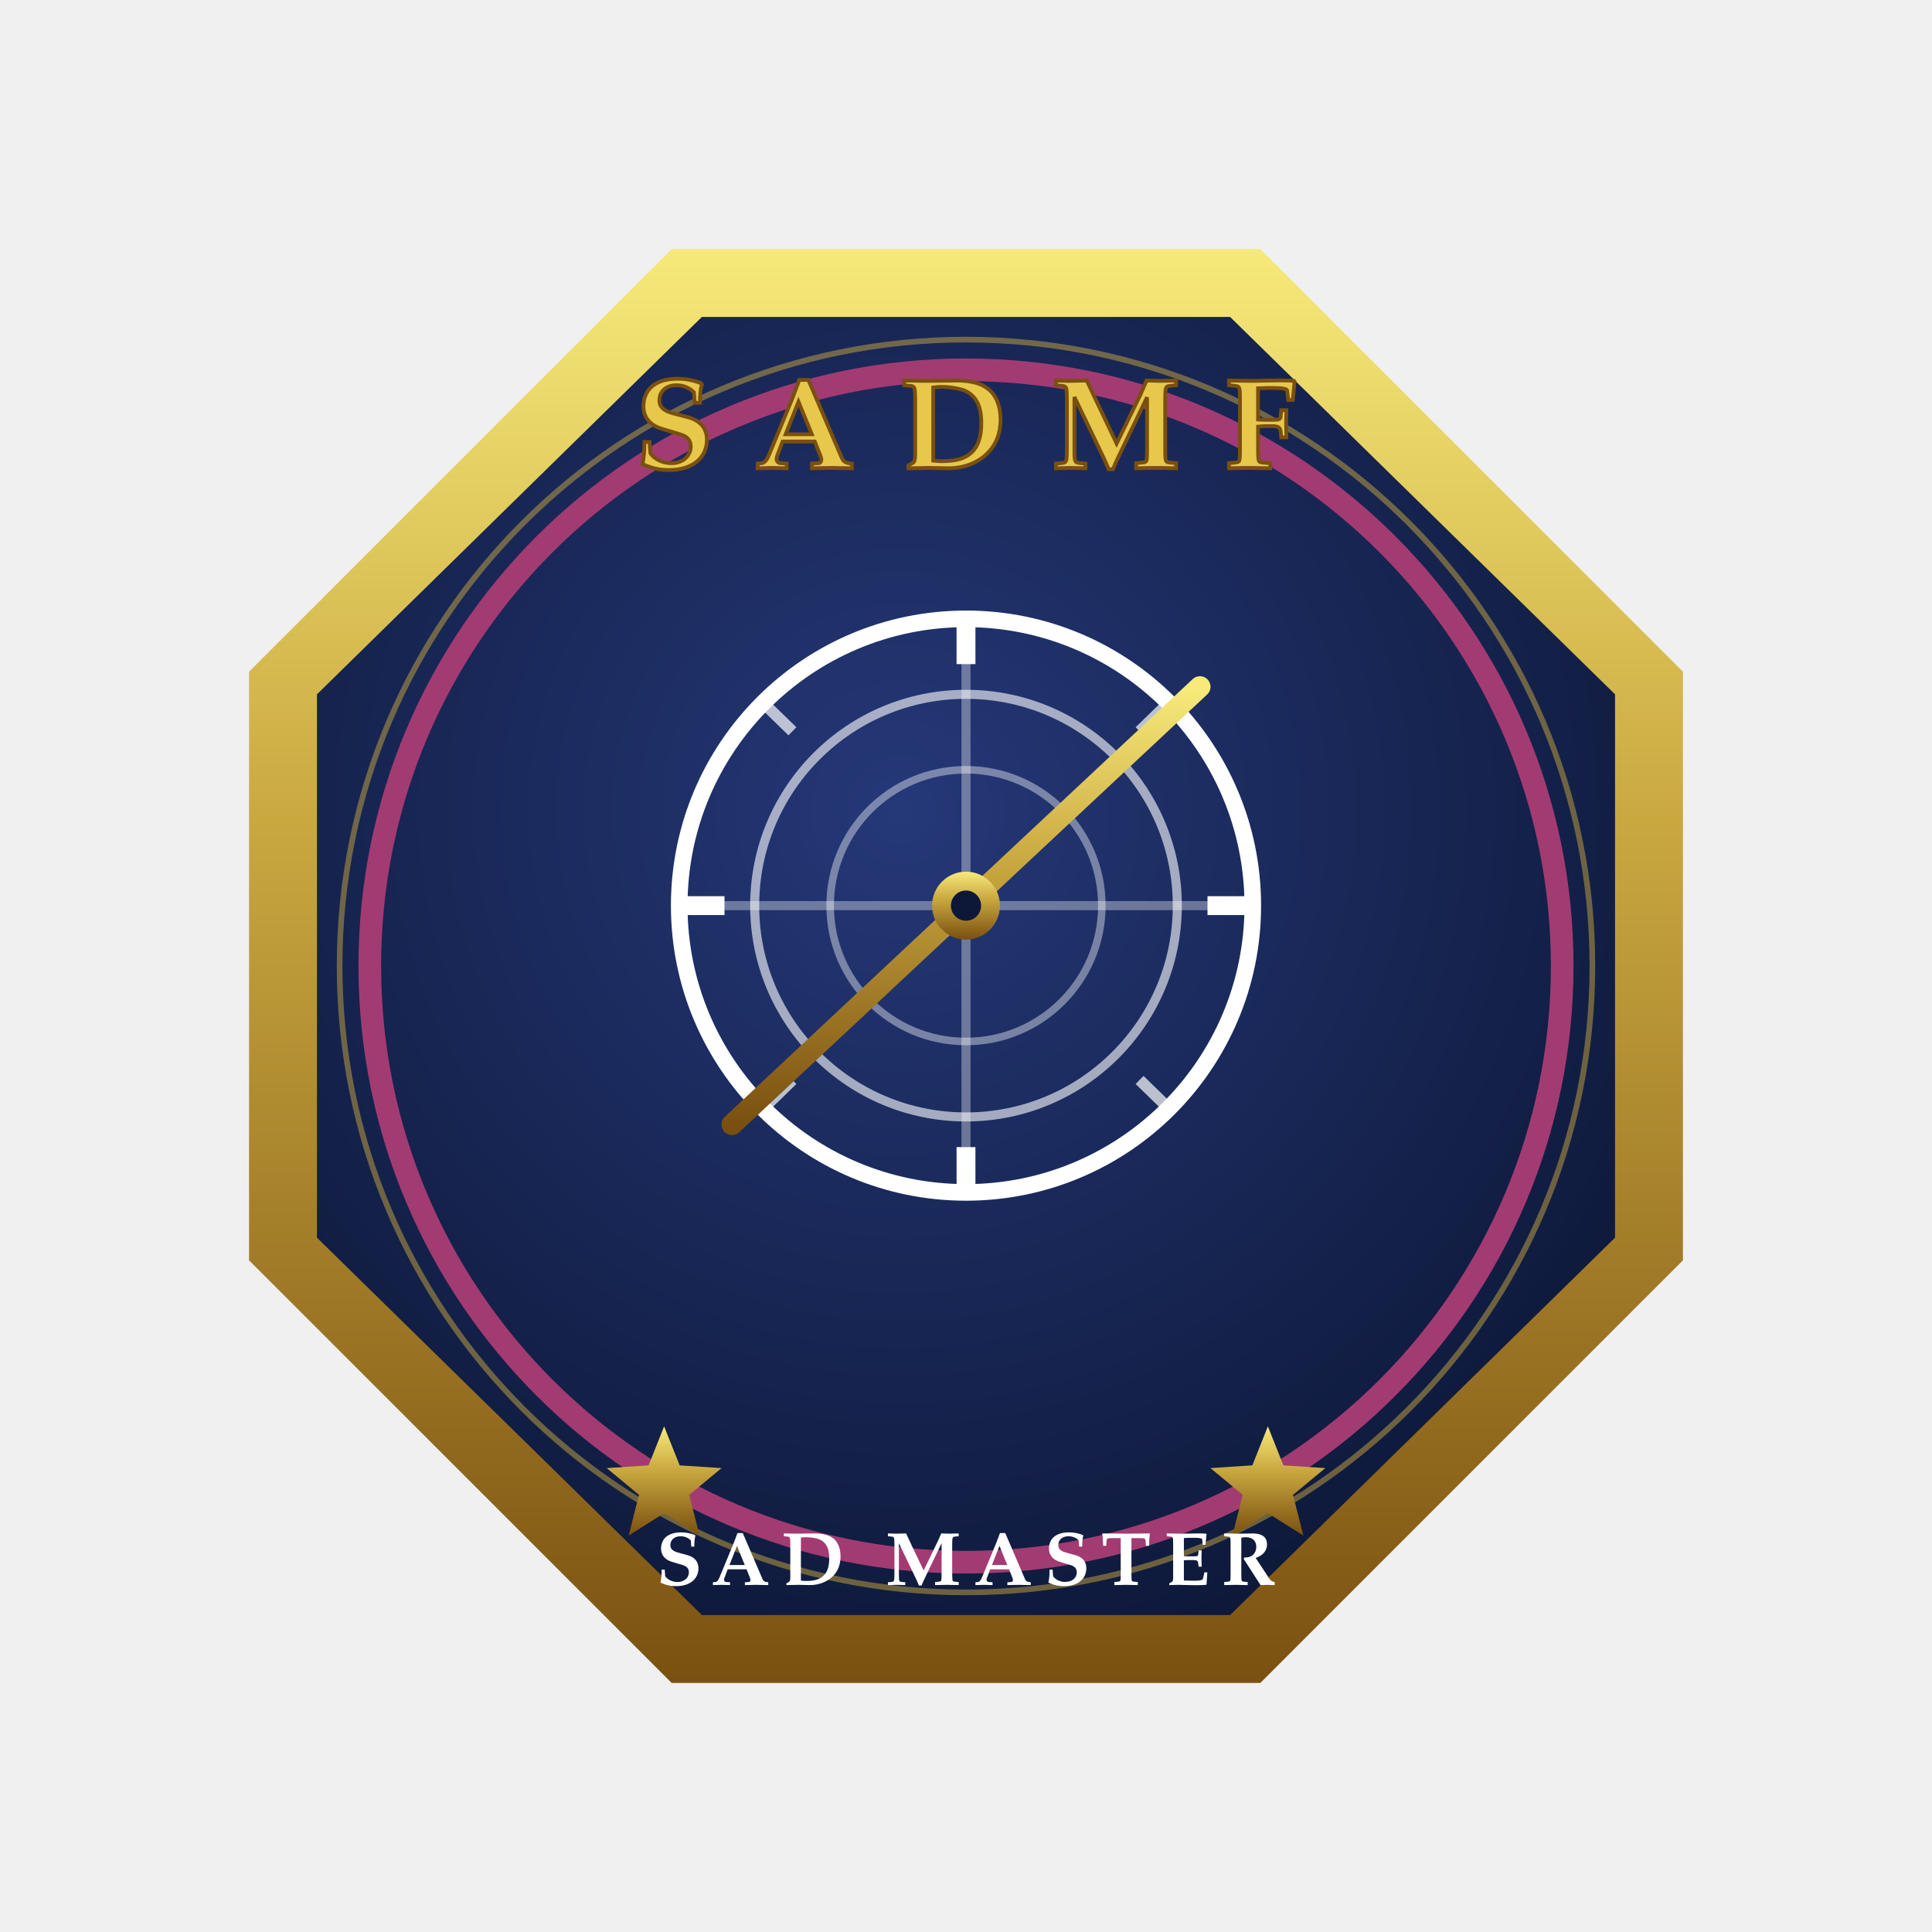
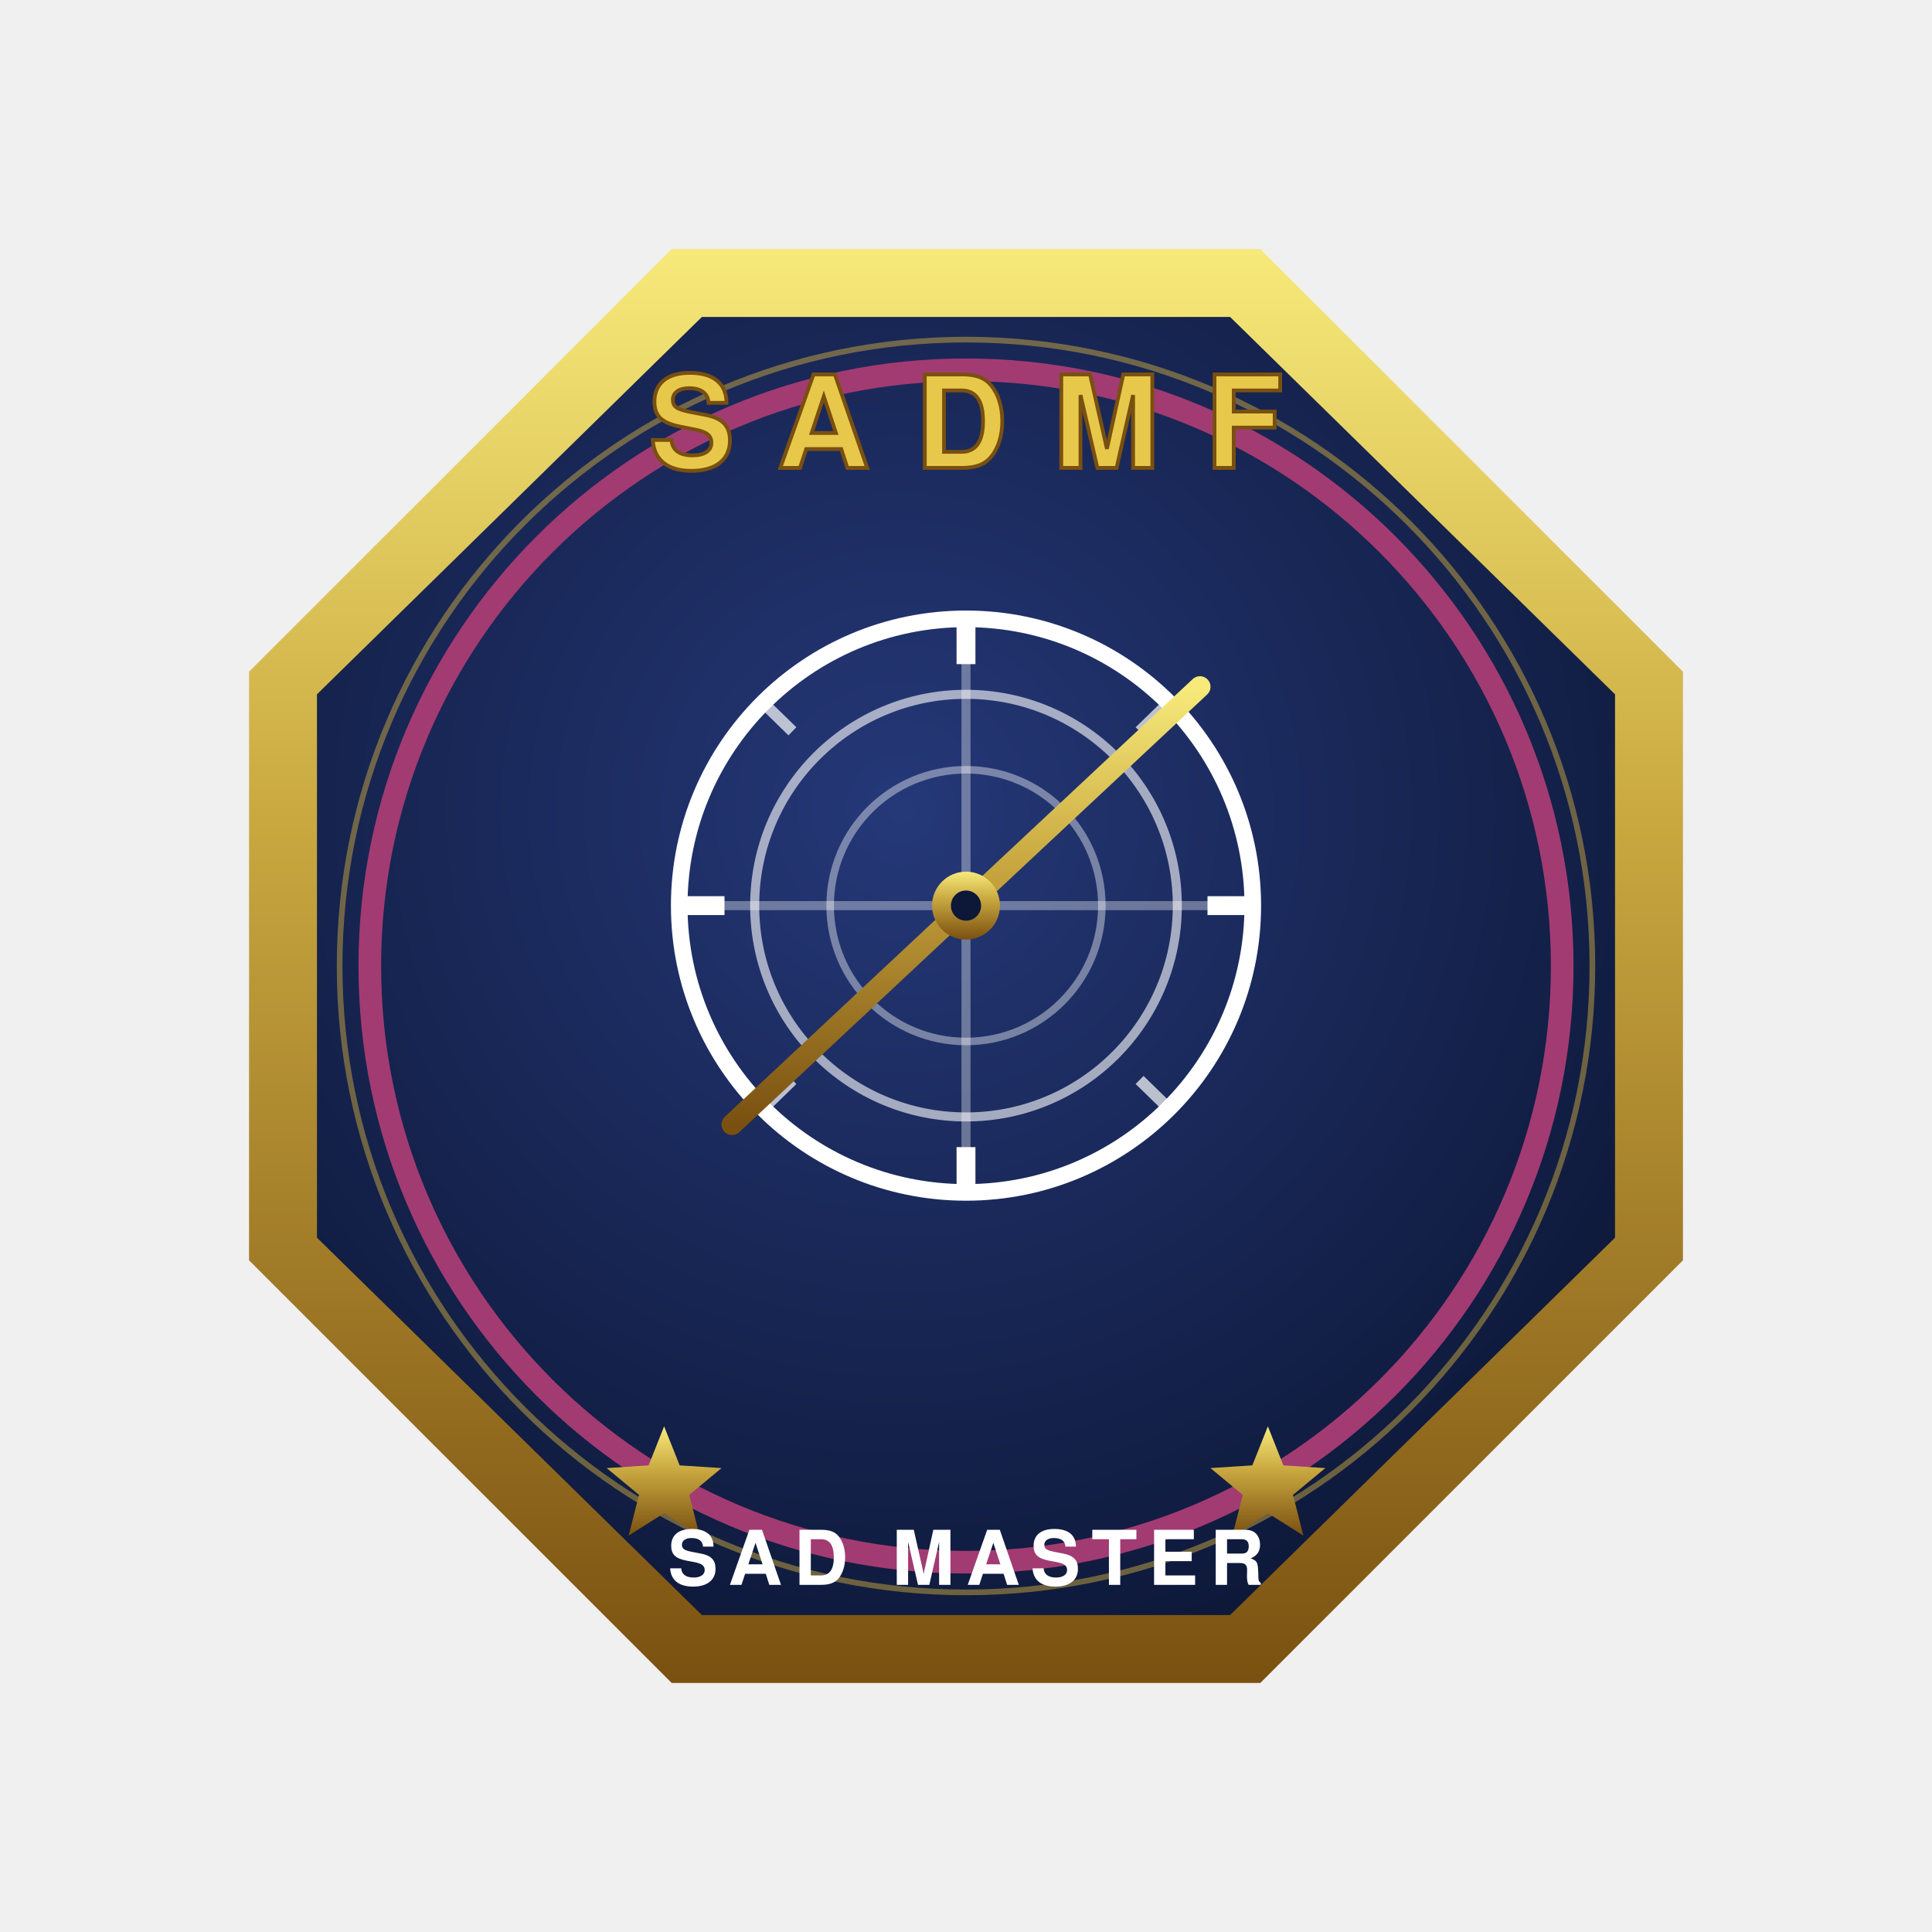
<svg xmlns="http://www.w3.org/2000/svg" viewBox="0 0 256 256" role="img" aria-label="SADMF Master Certification Badge">
  <defs>
    <linearGradient id="m-goldV" x1="0" y1="0" x2="0" y2="1">
      <stop offset="0%" stop-color="#f7ea7a" />
      <stop offset="40%" stop-color="#c9a840" />
      <stop offset="100%" stop-color="#7a5010" />
    </linearGradient>
    <radialGradient id="m-navy" cx="45%" cy="38%" r="68%">
      <stop offset="0%" stop-color="#253878" />
      <stop offset="100%" stop-color="#0d1838" />
    </radialGradient>
  </defs>
  <polygon points="167,33 223,89 223,167 167,223 89,223 33,167 33,89 89,33" fill="url(#m-goldV)" />
  <polygon points="163,42 214,92 214,164 163,214 93,214 42,164 42,92 93,42" fill="url(#m-navy)" />
  <circle cx="128" cy="128" r="79" fill="none" stroke="#a23b72" stroke-width="3" />
  <circle cx="128" cy="128" r="83" fill="none" stroke="#c9a840" stroke-width="0.75" opacity="0.5" />
  <circle cx="128" cy="120" r="38" fill="none" stroke="white" stroke-width="2.2" />
  <circle cx="128" cy="120" r="28" fill="none" stroke="white" stroke-width="1.2" opacity="0.6" />
  <circle cx="128" cy="120" r="18" fill="none" stroke="white" stroke-width="1" opacity="0.4" />
  <line x1="128" y1="82" x2="128" y2="88" stroke="white" stroke-width="2.5" />
  <line x1="166" y1="120" x2="160" y2="120" stroke="white" stroke-width="2.5" />
  <line x1="128" y1="158" x2="128" y2="152" stroke="white" stroke-width="2.5" />
  <line x1="90" y1="120" x2="96" y2="120" stroke="white" stroke-width="2.5" />
  <line x1="154.9" y1="93.1" x2="151" y2="96.9" stroke="white" stroke-width="1.5" opacity="0.7" />
  <line x1="154.9" y1="146.9" x2="151" y2="143.1" stroke="white" stroke-width="1.5" opacity="0.7" />
  <line x1="101.1" y1="146.9" x2="105" y2="143.1" stroke="white" stroke-width="1.5" opacity="0.7" />
  <line x1="101.1" y1="93.1" x2="105" y2="96.9" stroke="white" stroke-width="1.5" opacity="0.7" />
  <line x1="90" y1="120" x2="166" y2="120" stroke="white" stroke-width="1.2" opacity="0.35" />
  <line x1="128" y1="82" x2="128" y2="158" stroke="white" stroke-width="1.2" opacity="0.35" />
  <line x1="97" y1="149" x2="159" y2="91" stroke="url(#m-goldV)" stroke-width="2.8" stroke-linecap="round" />
  <circle cx="128" cy="120" r="4.5" fill="url(#m-goldV)" />
  <circle cx="128" cy="120" r="2" fill="#0d1838" />
-   <text x="128" y="62" text-anchor="middle" font-family="Georgia,'Palatino Linotype',serif" font-size="17" font-weight="bold" fill="#e8c84a" letter-spacing="6" stroke="#7a5010" stroke-width="0.5">SADMF</text>
+   <text x="128" y="62" text-anchor="middle" font-family="'Trebuchet MS','Segoe UI',Helvetica,Arial,sans-serif" font-size="17" font-weight="bold" fill="#e8c84a" letter-spacing="6" stroke="#7a5010" stroke-width="0.5">SADMF</text>
  <polygon points="88,189 90.06,194.17 95.61,194.53 91.33,198.08 92.70,203.47 88,200.5 83.30,203.47 84.67,198.08 80.39,194.53 85.94,194.17" fill="url(#m-goldV)" />
  <polygon points="168,189 170.06,194.17 175.61,194.53 171.33,198.08 172.70,203.47 168,200.5 163.30,203.47 164.67,198.08 160.39,194.53 165.94,194.17" fill="url(#m-goldV)" />
-   <text x="128" y="210" text-anchor="middle" font-family="Georgia,'Palatino Linotype',serif" font-size="10" font-weight="bold" fill="white" letter-spacing="1.5">SAD MASTER</text>
+   <text x="128" y="210" text-anchor="middle" font-family="'Trebuchet MS','Segoe UI',Helvetica,Arial,sans-serif" font-size="10" font-weight="bold" fill="white" letter-spacing="1.5">SAD MASTER</text>
</svg>
